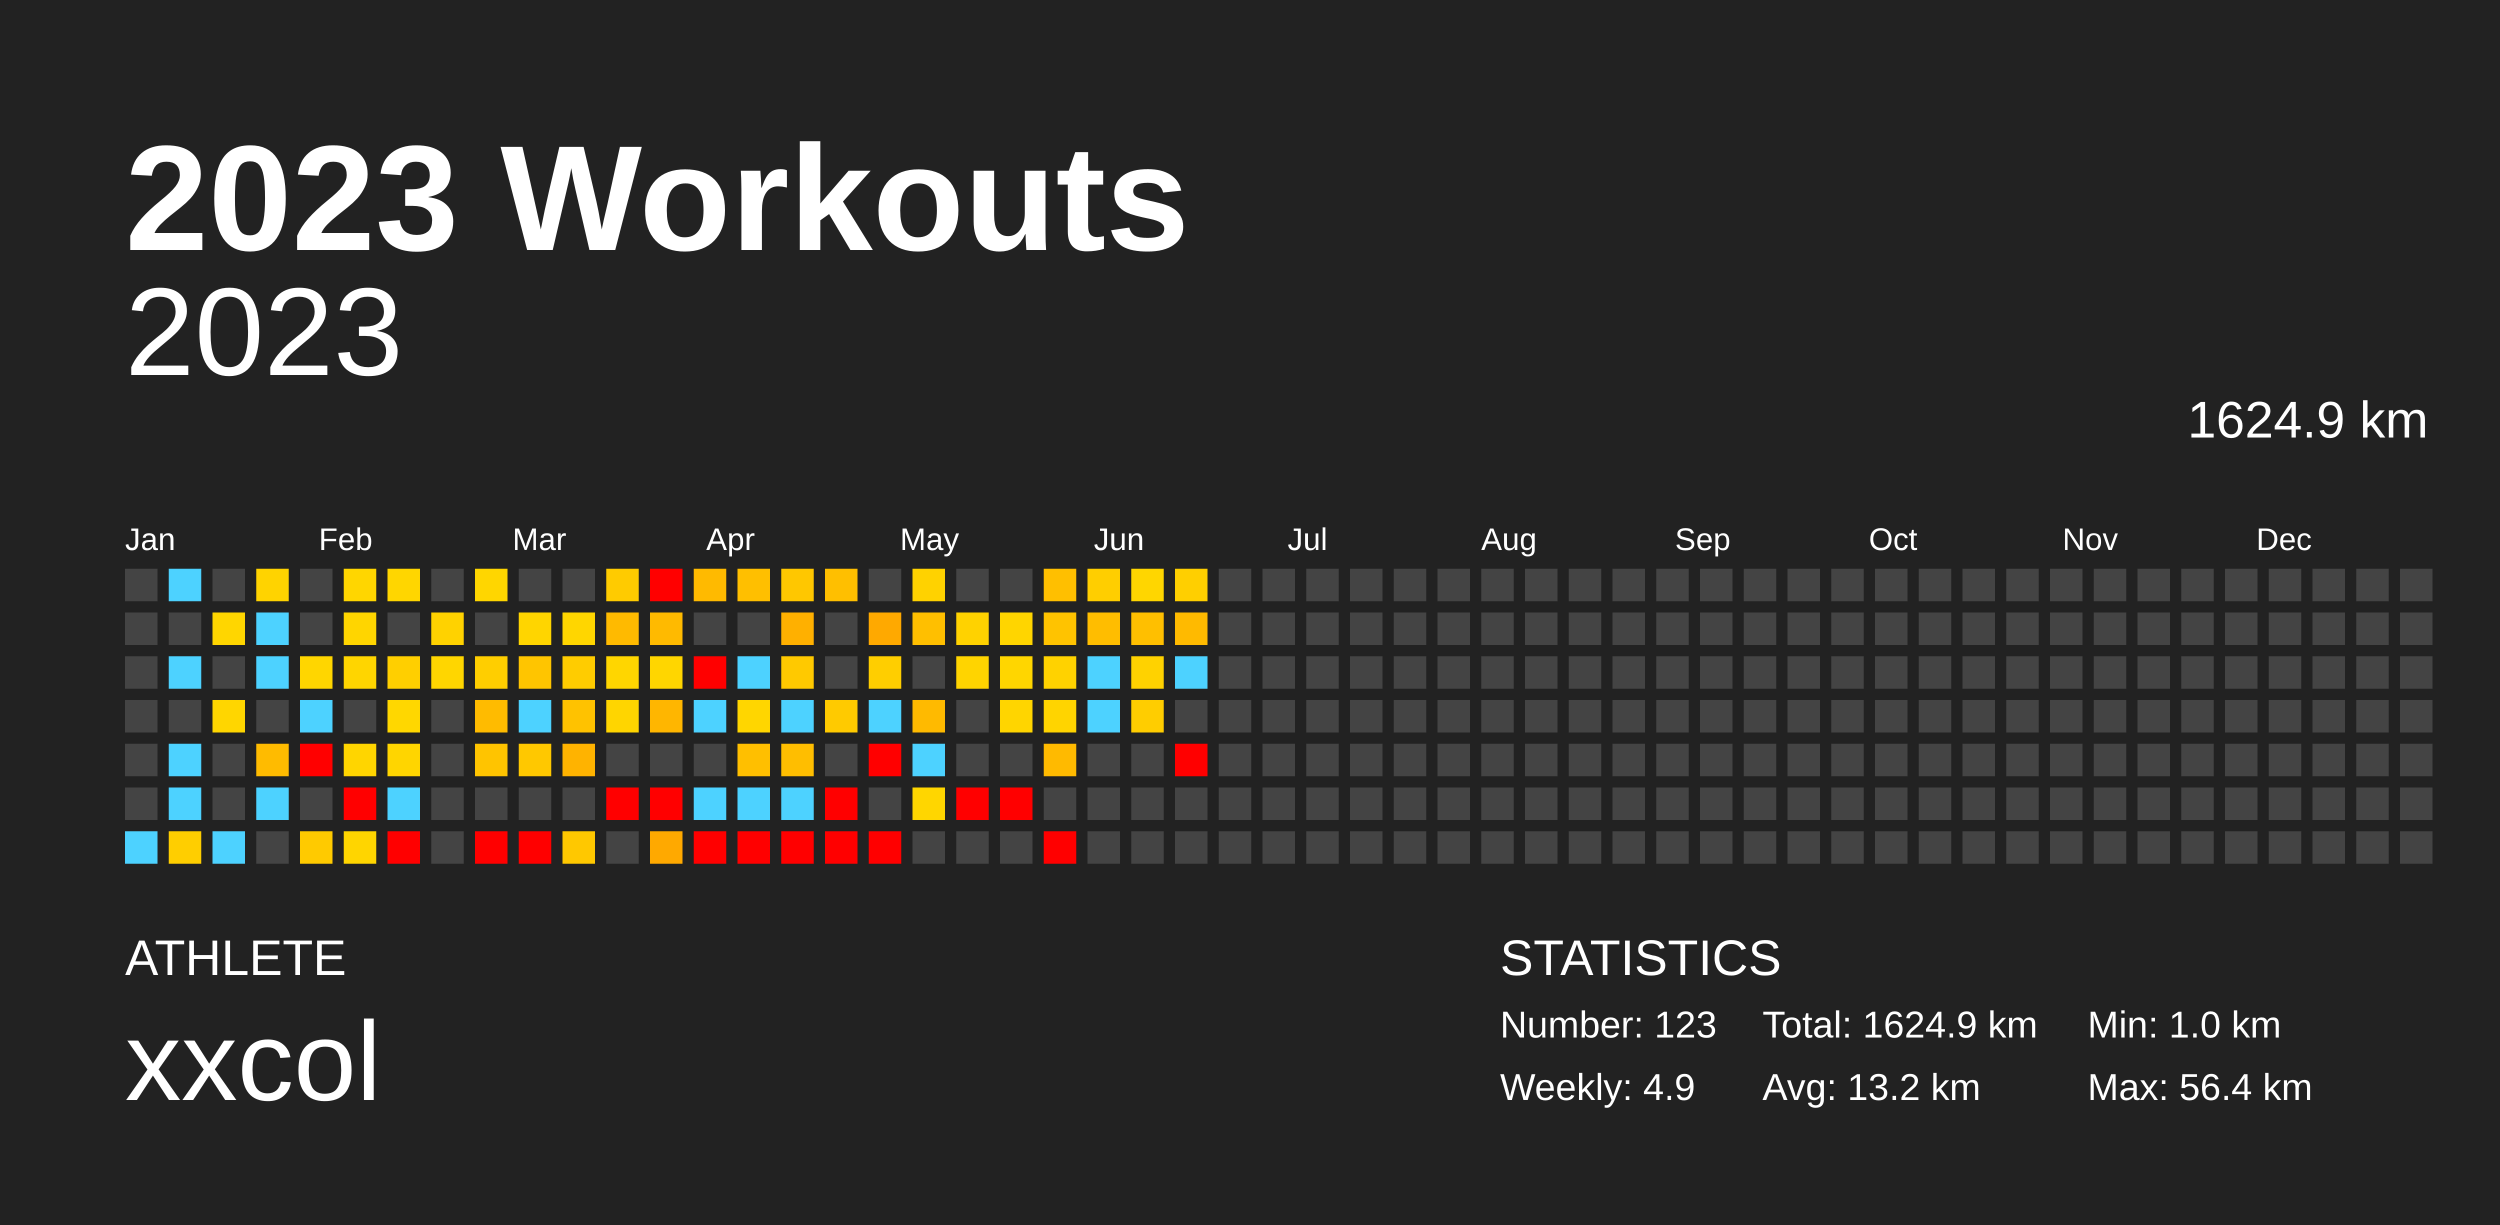
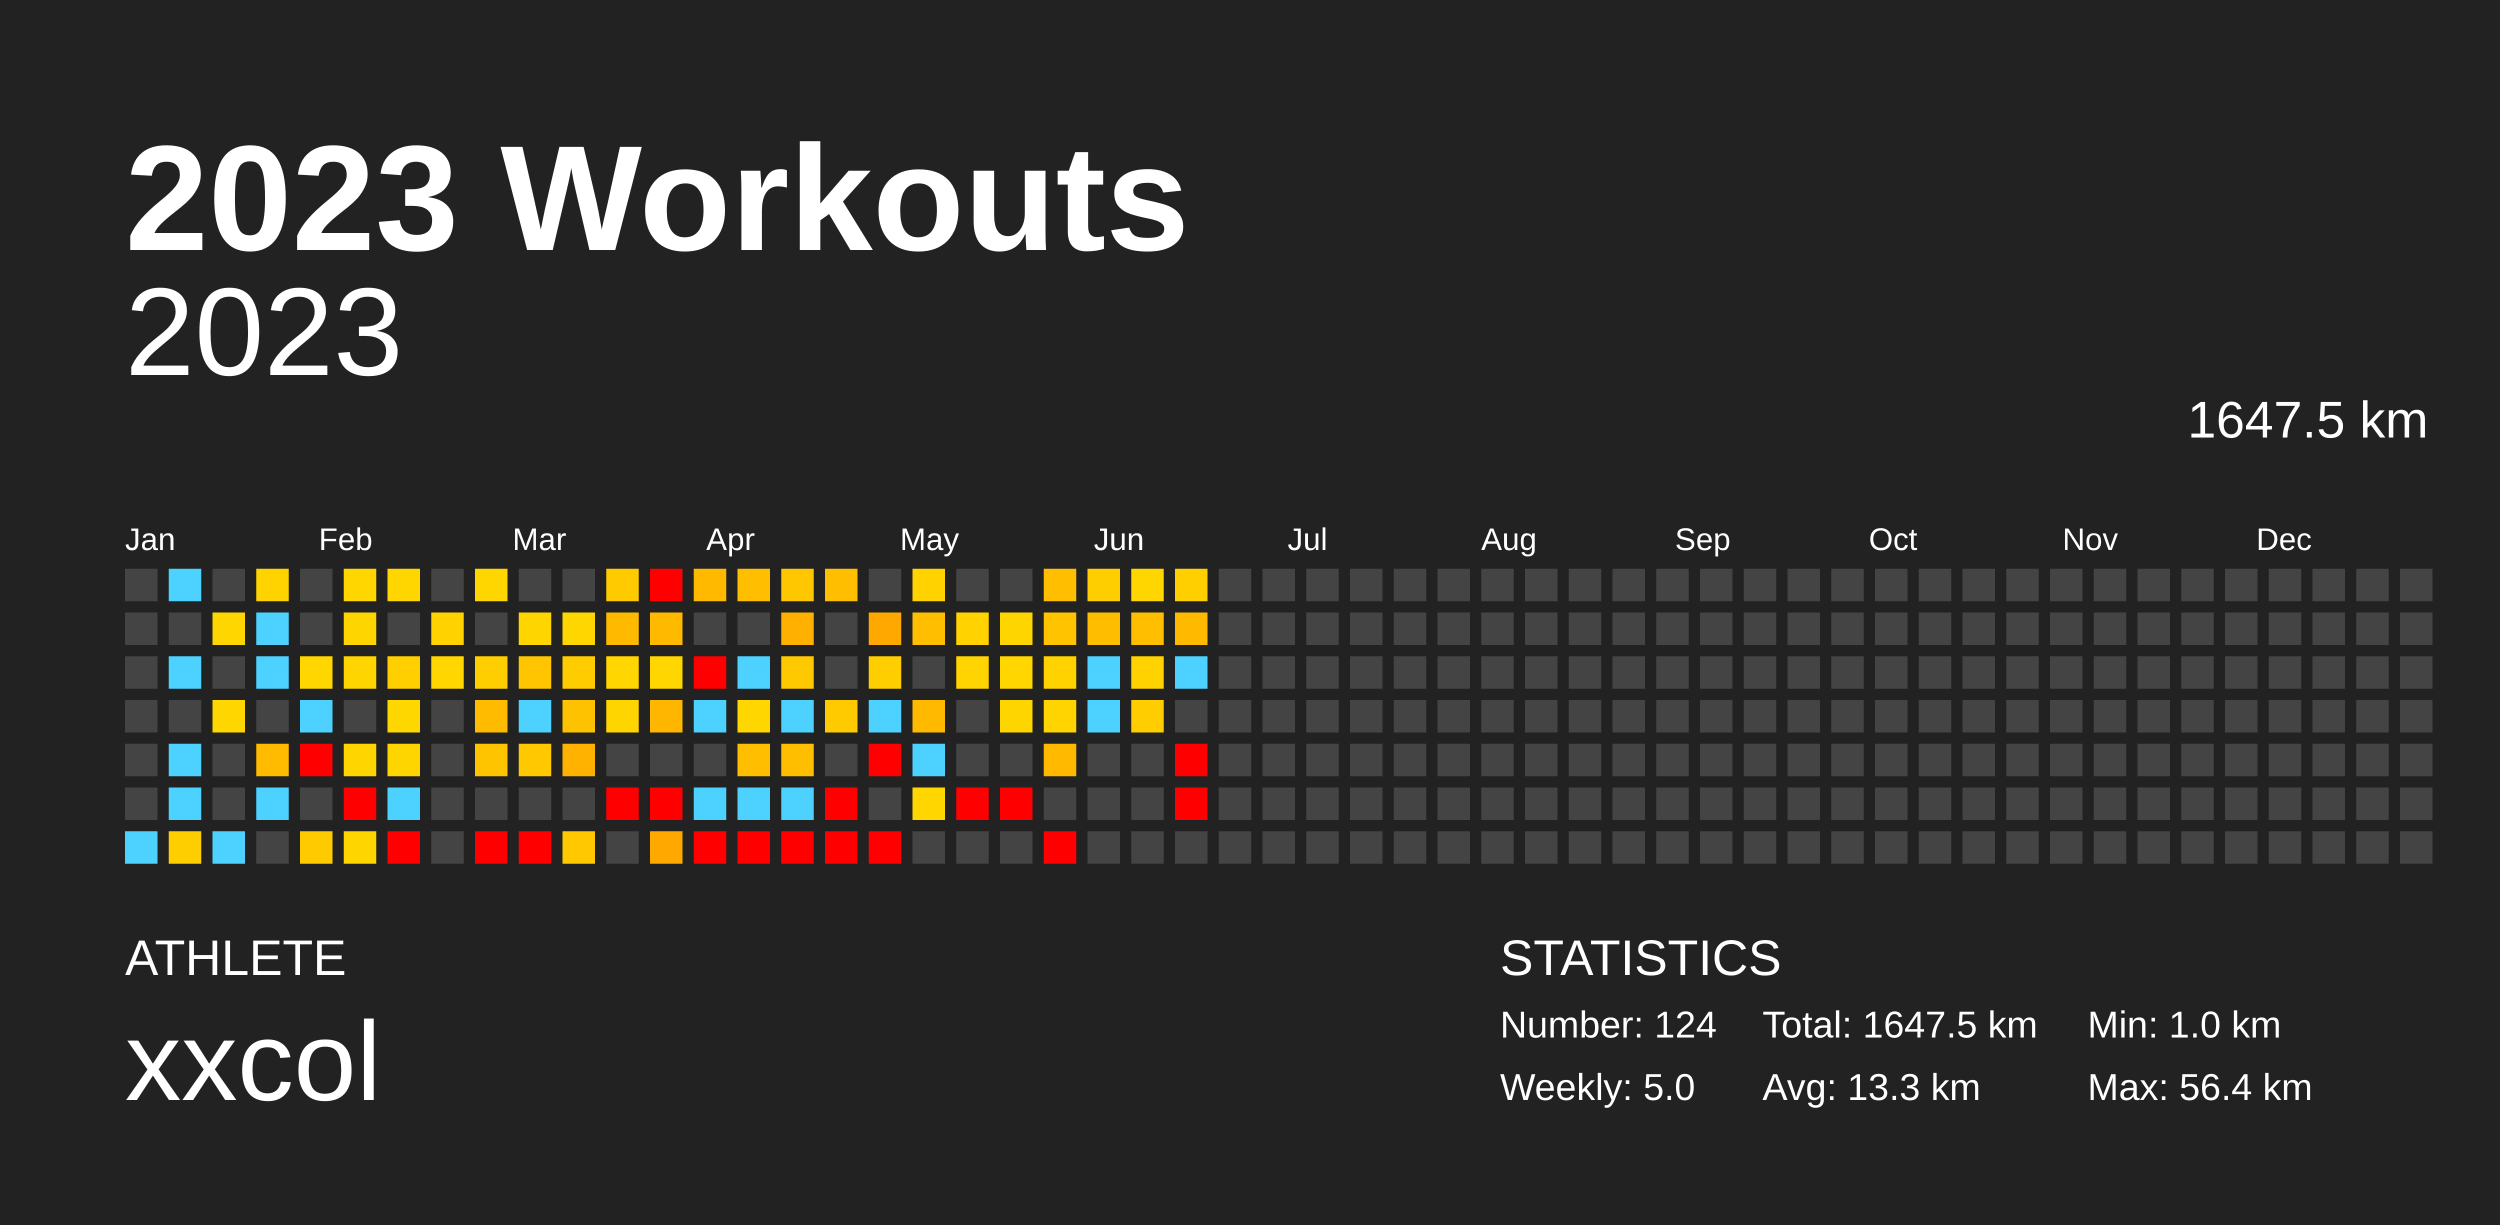
<svg xmlns="http://www.w3.org/2000/svg" baseProfile="full" height="98mm" version="1.1" viewBox="0,0,200,98" width="200mm">
  <defs />
  <rect fill="#222222" height="98" width="200" x="0" y="0" />
  <text fill="#FFFFFF" style="font-size:12px; font-family:Arial; font-weight:bold;" x="10" y="20">2023 Workouts</text>
  <text fill="#FFFFFF" style="font-size:4px; font-family:Arial" x="10" y="78">ATHLETE</text>
  <text fill="#FFFFFF" style="font-size:9px; font-family:Arial" x="10" y="88">xxcol</text>
  <text fill="#FFFFFF" style="font-size:4px; font-family:Arial" x="120" y="78">STATISTICS</text>
-   <text fill="#FFFFFF" style="font-size:3px; font-family:Arial" x="120" y="83">Number: 123</text>
-   <text fill="#FFFFFF" style="font-size:3px; font-family:Arial" x="120" y="88">Weekly: 4.9</text>
-   <text fill="#FFFFFF" style="font-size:3px; font-family:Arial" x="141" y="83">Total: 1624.9 km</text>
-   <text fill="#FFFFFF" style="font-size:3px; font-family:Arial" x="141" y="88">Avg: 13.2 km</text>
+   <text fill="#FFFFFF" style="font-size:3px; font-family:Arial" x="120" y="83">Number: 124</text>
+   <text fill="#FFFFFF" style="font-size:3px; font-family:Arial" x="120" y="88">Weekly: 5.0</text>
+   <text fill="#FFFFFF" style="font-size:3px; font-family:Arial" x="141" y="83">Total: 1647.5 km</text>
+   <text fill="#FFFFFF" style="font-size:3px; font-family:Arial" x="141" y="88">Avg: 13.3 km</text>
  <text fill="#FFFFFF" style="font-size:3px; font-family:Arial" x="167" y="83">Min: 1.0 km</text>
  <text fill="#FFFFFF" style="font-size:3px; font-family:Arial" x="167" y="88">Max: 56.4 km</text>
  <text alignment-baseline="hanging" fill="#FFFFFF" style="font-size:10.0px; font-family:Arial;" x="10" y="30">2023</text>
-   <text alignment-baseline="hanging" fill="#FFFFFF" style="font-size:4.125px; font-family:Arial;" x="175" y="35">1624.9 km</text>
+   <text alignment-baseline="hanging" fill="#FFFFFF" style="font-size:4.125px; font-family:Arial;" x="175" y="35">1647.5 km</text>
  <text fill="#FFFFFF" style="font-size:2.5px; font-family:Arial" x="10.0" y="44">Jan</text>
  <text fill="#FFFFFF" style="font-size:2.5px; font-family:Arial" x="25.5" y="44">Feb</text>
  <text fill="#FFFFFF" style="font-size:2.5px; font-family:Arial" x="41.0" y="44">Mar</text>
  <text fill="#FFFFFF" style="font-size:2.5px; font-family:Arial" x="56.5" y="44">Apr</text>
  <text fill="#FFFFFF" style="font-size:2.5px; font-family:Arial" x="72.0" y="44">May</text>
  <text fill="#FFFFFF" style="font-size:2.5px; font-family:Arial" x="87.5" y="44">Jun</text>
  <text fill="#FFFFFF" style="font-size:2.5px; font-family:Arial" x="103.0" y="44">Jul</text>
  <text fill="#FFFFFF" style="font-size:2.5px; font-family:Arial" x="118.5" y="44">Aug</text>
  <text fill="#FFFFFF" style="font-size:2.5px; font-family:Arial" x="134.0" y="44">Sep</text>
  <text fill="#FFFFFF" style="font-size:2.5px; font-family:Arial" x="149.5" y="44">Oct</text>
  <text fill="#FFFFFF" style="font-size:2.5px; font-family:Arial" x="165.0" y="44">Nov</text>
  <text fill="#FFFFFF" style="font-size:2.5px; font-family:Arial" x="180.5" y="44">Dec</text>
  <rect fill="#444444" height="2.6" width="2.6" x="10.0" y="45.5" />
  <rect fill="#444444" height="2.6" width="2.6" x="10.0" y="49.0" />
  <rect fill="#444444" height="2.6" width="2.6" x="10.0" y="52.5" />
  <rect fill="#444444" height="2.6" width="2.6" x="10.0" y="56.0" />
  <rect fill="#444444" height="2.6" width="2.6" x="10.0" y="59.5" />
  <rect fill="#444444" height="2.6" width="2.6" x="10.0" y="63.0" />
  <rect fill="#4dd2ff" height="2.6" width="2.6" x="10.0" y="66.5" />
  <rect fill="#4dd2ff" height="2.6" width="2.6" x="13.5" y="45.5" />
  <rect fill="#444444" height="2.6" width="2.6" x="13.5" y="49.0" />
  <rect fill="#4dd2ff" height="2.6" width="2.6" x="13.5" y="52.5" />
  <rect fill="#444444" height="2.6" width="2.6" x="13.5" y="56.0" />
  <rect fill="#4dd2ff" height="2.6" width="2.6" x="13.5" y="59.5" />
  <rect fill="#4dd2ff" height="2.6" width="2.6" x="13.5" y="63.0" />
  <rect fill="#ffce00" height="2.6" width="2.6" x="13.5" y="66.5" />
  <rect fill="#444444" height="2.6" width="2.6" x="17.0" y="45.5" />
  <rect fill="#ffd600" height="2.6" width="2.6" x="17.0" y="49.0" />
  <rect fill="#444444" height="2.6" width="2.6" x="17.0" y="52.5" />
  <rect fill="#ffd600" height="2.6" width="2.6" x="17.0" y="56.0" />
  <rect fill="#444444" height="2.6" width="2.6" x="17.0" y="59.5" />
  <rect fill="#444444" height="2.6" width="2.6" x="17.0" y="63.0" />
  <rect fill="#4dd2ff" height="2.6" width="2.6" x="17.0" y="66.5" />
  <rect fill="#ffd300" height="2.6" width="2.6" x="20.5" y="45.5" />
  <rect fill="#4dd2ff" height="2.6" width="2.6" x="20.5" y="49.0" />
  <rect fill="#4dd2ff" height="2.6" width="2.6" x="20.5" y="52.5" />
  <rect fill="#444444" height="2.6" width="2.6" x="20.5" y="56.0" />
  <rect fill="#ffbb00" height="2.6" width="2.6" x="20.5" y="59.5" />
  <rect fill="#4dd2ff" height="2.6" width="2.6" x="20.5" y="63.0" />
  <rect fill="#444444" height="2.6" width="2.6" x="20.5" y="66.5" />
  <rect fill="#444444" height="2.6" width="2.6" x="24.0" y="45.5" />
  <rect fill="#444444" height="2.6" width="2.6" x="24.0" y="49.0" />
  <rect fill="#ffd600" height="2.6" width="2.6" x="24.0" y="52.5" />
  <rect fill="#4dd2ff" height="2.6" width="2.6" x="24.0" y="56.0" />
  <rect fill="red" height="2.6" width="2.6" x="24.0" y="59.5" />
  <rect fill="#444444" height="2.6" width="2.6" x="24.0" y="63.0" />
  <rect fill="#ffca00" height="2.6" width="2.6" x="24.0" y="66.5" />
  <rect fill="#ffd600" height="2.6" width="2.6" x="27.5" y="45.5" />
  <rect fill="#ffd500" height="2.6" width="2.6" x="27.5" y="49.0" />
  <rect fill="#ffd500" height="2.6" width="2.6" x="27.5" y="52.5" />
  <rect fill="#444444" height="2.6" width="2.6" x="27.5" y="56.0" />
  <rect fill="#ffd500" height="2.6" width="2.6" x="27.5" y="59.5" />
  <rect fill="red" height="2.6" width="2.6" x="27.5" y="63.0" />
  <rect fill="#ffd500" height="2.6" width="2.6" x="27.5" y="66.5" />
  <rect fill="#ffd600" height="2.6" width="2.6" x="31.0" y="45.5" />
  <rect fill="#444444" height="2.6" width="2.6" x="31.0" y="49.0" />
  <rect fill="#ffcf00" height="2.6" width="2.6" x="31.0" y="52.5" />
  <rect fill="#ffd700" height="2.6" width="2.6" x="31.0" y="56.0" />
  <rect fill="#ffd500" height="2.6" width="2.6" x="31.0" y="59.5" />
  <rect fill="#4dd2ff" height="2.6" width="2.6" x="31.0" y="63.0" />
  <rect fill="red" height="2.6" width="2.6" x="31.0" y="66.5" />
  <rect fill="#444444" height="2.6" width="2.6" x="34.5" y="45.5" />
  <rect fill="#ffd200" height="2.6" width="2.6" x="34.5" y="49.0" />
  <rect fill="#ffd600" height="2.6" width="2.6" x="34.5" y="52.5" />
  <rect fill="#444444" height="2.6" width="2.6" x="34.5" y="56.0" />
  <rect fill="#444444" height="2.6" width="2.6" x="34.5" y="59.5" />
  <rect fill="#444444" height="2.6" width="2.6" x="34.5" y="63.0" />
  <rect fill="#444444" height="2.6" width="2.6" x="34.5" y="66.5" />
  <rect fill="#ffd600" height="2.6" width="2.6" x="38.0" y="45.5" />
  <rect fill="#444444" height="2.6" width="2.6" x="38.0" y="49.0" />
  <rect fill="#ffce00" height="2.6" width="2.6" x="38.0" y="52.5" />
  <rect fill="#ffbb00" height="2.6" width="2.6" x="38.0" y="56.0" />
  <rect fill="#ffc400" height="2.6" width="2.6" x="38.0" y="59.5" />
  <rect fill="#444444" height="2.6" width="2.6" x="38.0" y="63.0" />
  <rect fill="red" height="2.6" width="2.6" x="38.0" y="66.5" />
  <rect fill="#444444" height="2.6" width="2.6" x="41.5" y="45.5" />
  <rect fill="#ffd500" height="2.6" width="2.6" x="41.5" y="49.0" />
  <rect fill="#ffc500" height="2.6" width="2.6" x="41.5" y="52.5" />
  <rect fill="#4dd2ff" height="2.6" width="2.6" x="41.5" y="56.0" />
  <rect fill="#ffc800" height="2.6" width="2.6" x="41.5" y="59.5" />
  <rect fill="#444444" height="2.6" width="2.6" x="41.5" y="63.0" />
  <rect fill="red" height="2.6" width="2.6" x="41.5" y="66.5" />
  <rect fill="#444444" height="2.6" width="2.6" x="45.0" y="45.5" />
  <rect fill="#ffd600" height="2.6" width="2.6" x="45.0" y="49.0" />
  <rect fill="#ffcc00" height="2.6" width="2.6" x="45.0" y="52.5" />
  <rect fill="#ffc200" height="2.6" width="2.6" x="45.0" y="56.0" />
  <rect fill="#ffb300" height="2.6" width="2.6" x="45.0" y="59.5" />
  <rect fill="#444444" height="2.6" width="2.6" x="45.0" y="63.0" />
  <rect fill="#ffc800" height="2.6" width="2.6" x="45.0" y="66.5" />
  <rect fill="#ffcb00" height="2.6" width="2.6" x="48.5" y="45.5" />
  <rect fill="#ffba00" height="2.6" width="2.6" x="48.5" y="49.0" />
  <rect fill="#ffd600" height="2.6" width="2.6" x="48.5" y="52.5" />
  <rect fill="#ffd500" height="2.6" width="2.6" x="48.5" y="56.0" />
  <rect fill="#444444" height="2.6" width="2.6" x="48.5" y="59.5" />
  <rect fill="red" height="2.6" width="2.6" x="48.5" y="63.0" />
  <rect fill="#444444" height="2.6" width="2.6" x="48.5" y="66.5" />
  <rect fill="red" height="2.6" width="2.6" x="52.0" y="45.5" />
  <rect fill="#ffba00" height="2.6" width="2.6" x="52.0" y="49.0" />
  <rect fill="#ffd600" height="2.6" width="2.6" x="52.0" y="52.5" />
  <rect fill="#ffb600" height="2.6" width="2.6" x="52.0" y="56.0" />
  <rect fill="#444444" height="2.6" width="2.6" x="52.0" y="59.5" />
  <rect fill="red" height="2.6" width="2.6" x="52.0" y="63.0" />
  <rect fill="#ffa900" height="2.6" width="2.6" x="52.0" y="66.5" />
  <rect fill="#ffba00" height="2.6" width="2.6" x="55.5" y="45.5" />
  <rect fill="#444444" height="2.6" width="2.6" x="55.5" y="49.0" />
  <rect fill="red" height="2.6" width="2.6" x="55.5" y="52.5" />
  <rect fill="#4dd2ff" height="2.6" width="2.6" x="55.5" y="56.0" />
  <rect fill="#444444" height="2.6" width="2.6" x="55.5" y="59.5" />
  <rect fill="#4dd2ff" height="2.6" width="2.6" x="55.5" y="63.0" />
  <rect fill="red" height="2.6" width="2.6" x="55.5" y="66.5" />
  <rect fill="#ffbf00" height="2.6" width="2.6" x="59.0" y="45.5" />
  <rect fill="#444444" height="2.6" width="2.6" x="59.0" y="49.0" />
  <rect fill="#4dd2ff" height="2.6" width="2.6" x="59.0" y="52.5" />
  <rect fill="#ffd600" height="2.6" width="2.6" x="59.0" y="56.0" />
  <rect fill="#ffbf00" height="2.6" width="2.6" x="59.0" y="59.5" />
  <rect fill="#4dd2ff" height="2.6" width="2.6" x="59.0" y="63.0" />
  <rect fill="red" height="2.6" width="2.6" x="59.0" y="66.5" />
  <rect fill="#ffc700" height="2.6" width="2.6" x="62.5" y="45.5" />
  <rect fill="#ffb000" height="2.6" width="2.6" x="62.5" y="49.0" />
  <rect fill="#ffc900" height="2.6" width="2.6" x="62.5" y="52.5" />
  <rect fill="#4dd2ff" height="2.6" width="2.6" x="62.5" y="56.0" />
  <rect fill="#ffbe00" height="2.6" width="2.6" x="62.5" y="59.5" />
  <rect fill="#4dd2ff" height="2.6" width="2.6" x="62.5" y="63.0" />
  <rect fill="red" height="2.6" width="2.6" x="62.5" y="66.5" />
  <rect fill="#ffbf00" height="2.6" width="2.6" x="66.0" y="45.5" />
  <rect fill="#444444" height="2.6" width="2.6" x="66.0" y="49.0" />
  <rect fill="#444444" height="2.6" width="2.6" x="66.0" y="52.5" />
  <rect fill="#ffca00" height="2.6" width="2.6" x="66.0" y="56.0" />
  <rect fill="#444444" height="2.6" width="2.6" x="66.0" y="59.5" />
  <rect fill="red" height="2.6" width="2.6" x="66.0" y="63.0" />
  <rect fill="red" height="2.6" width="2.6" x="66.0" y="66.5" />
  <rect fill="#444444" height="2.6" width="2.6" x="69.5" y="45.5" />
  <rect fill="#ffa900" height="2.6" width="2.6" x="69.5" y="49.0" />
  <rect fill="#ffce00" height="2.6" width="2.6" x="69.5" y="52.5" />
  <rect fill="#4dd2ff" height="2.6" width="2.6" x="69.5" y="56.0" />
  <rect fill="red" height="2.6" width="2.6" x="69.5" y="59.5" />
  <rect fill="#444444" height="2.6" width="2.6" x="69.5" y="63.0" />
  <rect fill="red" height="2.6" width="2.6" x="69.5" y="66.5" />
  <rect fill="#ffd200" height="2.6" width="2.6" x="73.0" y="45.5" />
  <rect fill="#ffbf00" height="2.6" width="2.6" x="73.0" y="49.0" />
  <rect fill="#444444" height="2.6" width="2.6" x="73.0" y="52.5" />
  <rect fill="#ffba00" height="2.6" width="2.6" x="73.0" y="56.0" />
  <rect fill="#4dd2ff" height="2.6" width="2.6" x="73.0" y="59.5" />
  <rect fill="#ffd600" height="2.6" width="2.6" x="73.0" y="63.0" />
  <rect fill="#444444" height="2.6" width="2.6" x="73.0" y="66.5" />
  <rect fill="#444444" height="2.6" width="2.6" x="76.5" y="45.5" />
  <rect fill="#ffd200" height="2.6" width="2.6" x="76.5" y="49.0" />
  <rect fill="#ffd400" height="2.6" width="2.6" x="76.5" y="52.5" />
  <rect fill="#444444" height="2.6" width="2.6" x="76.5" y="56.0" />
  <rect fill="#444444" height="2.6" width="2.6" x="76.5" y="59.5" />
  <rect fill="red" height="2.6" width="2.6" x="76.5" y="63.0" />
  <rect fill="#444444" height="2.6" width="2.6" x="76.5" y="66.5" />
  <rect fill="#444444" height="2.6" width="2.6" x="80.0" y="45.5" />
  <rect fill="#ffd500" height="2.6" width="2.6" x="80.0" y="49.0" />
  <rect fill="#ffd600" height="2.6" width="2.6" x="80.0" y="52.5" />
  <rect fill="#ffd500" height="2.6" width="2.6" x="80.0" y="56.0" />
  <rect fill="#444444" height="2.6" width="2.6" x="80.0" y="59.5" />
  <rect fill="red" height="2.6" width="2.6" x="80.0" y="63.0" />
  <rect fill="#444444" height="2.6" width="2.6" x="80.0" y="66.5" />
  <rect fill="#ffbf00" height="2.6" width="2.6" x="83.5" y="45.5" />
  <rect fill="#ffc300" height="2.6" width="2.6" x="83.5" y="49.0" />
  <rect fill="#ffd200" height="2.6" width="2.6" x="83.5" y="52.5" />
  <rect fill="#ffd400" height="2.6" width="2.6" x="83.5" y="56.0" />
  <rect fill="#ffba00" height="2.6" width="2.6" x="83.5" y="59.5" />
  <rect fill="#444444" height="2.6" width="2.6" x="83.5" y="63.0" />
  <rect fill="red" height="2.6" width="2.6" x="83.5" y="66.5" />
  <rect fill="#ffce00" height="2.6" width="2.6" x="87.0" y="45.5" />
  <rect fill="#ffbd00" height="2.6" width="2.6" x="87.0" y="49.0" />
  <rect fill="#4dd2ff" height="2.6" width="2.6" x="87.0" y="52.5" />
  <rect fill="#4dd2ff" height="2.6" width="2.6" x="87.0" y="56.0" />
  <rect fill="#444444" height="2.6" width="2.6" x="87.0" y="59.5" />
  <rect fill="#444444" height="2.6" width="2.6" x="87.0" y="63.0" />
  <rect fill="#444444" height="2.6" width="2.6" x="87.0" y="66.5" />
  <rect fill="#ffd600" height="2.6" width="2.6" x="90.5" y="45.5" />
  <rect fill="#ffbf00" height="2.6" width="2.6" x="90.5" y="49.0" />
  <rect fill="#ffd200" height="2.6" width="2.6" x="90.5" y="52.5" />
  <rect fill="#ffcd00" height="2.6" width="2.6" x="90.5" y="56.0" />
  <rect fill="#444444" height="2.6" width="2.6" x="90.5" y="59.5" />
  <rect fill="#444444" height="2.6" width="2.6" x="90.5" y="63.0" />
  <rect fill="#444444" height="2.6" width="2.6" x="90.5" y="66.5" />
  <rect fill="#ffcf00" height="2.6" width="2.6" x="94.0" y="45.5" />
  <rect fill="#ffba00" height="2.6" width="2.6" x="94.0" y="49.0" />
  <rect fill="#4dd2ff" height="2.6" width="2.6" x="94.0" y="52.5" />
  <rect fill="#444444" height="2.6" width="2.6" x="94.0" y="56.0" />
  <rect fill="red" height="2.6" width="2.6" x="94.0" y="59.5" />
-   <rect fill="#444444" height="2.6" width="2.6" x="94.0" y="63.0" />
+   <rect fill="red" height="2.6" width="2.6" x="94.0" y="63.0" />
  <rect fill="#444444" height="2.6" width="2.6" x="94.0" y="66.5" />
  <rect fill="#444444" height="2.6" width="2.6" x="97.5" y="45.5" />
  <rect fill="#444444" height="2.6" width="2.6" x="97.5" y="49.0" />
  <rect fill="#444444" height="2.6" width="2.6" x="97.5" y="52.5" />
  <rect fill="#444444" height="2.6" width="2.6" x="97.5" y="56.0" />
  <rect fill="#444444" height="2.6" width="2.6" x="97.5" y="59.5" />
  <rect fill="#444444" height="2.6" width="2.6" x="97.5" y="63.0" />
  <rect fill="#444444" height="2.6" width="2.6" x="97.5" y="66.5" />
  <rect fill="#444444" height="2.6" width="2.6" x="101.0" y="45.5" />
  <rect fill="#444444" height="2.6" width="2.6" x="101.0" y="49.0" />
  <rect fill="#444444" height="2.6" width="2.6" x="101.0" y="52.5" />
  <rect fill="#444444" height="2.6" width="2.6" x="101.0" y="56.0" />
  <rect fill="#444444" height="2.6" width="2.6" x="101.0" y="59.5" />
  <rect fill="#444444" height="2.6" width="2.6" x="101.0" y="63.0" />
  <rect fill="#444444" height="2.6" width="2.6" x="101.0" y="66.5" />
  <rect fill="#444444" height="2.6" width="2.6" x="104.5" y="45.5" />
  <rect fill="#444444" height="2.6" width="2.6" x="104.5" y="49.0" />
  <rect fill="#444444" height="2.6" width="2.6" x="104.5" y="52.5" />
  <rect fill="#444444" height="2.6" width="2.6" x="104.5" y="56.0" />
  <rect fill="#444444" height="2.6" width="2.6" x="104.5" y="59.5" />
  <rect fill="#444444" height="2.6" width="2.6" x="104.5" y="63.0" />
  <rect fill="#444444" height="2.6" width="2.6" x="104.5" y="66.5" />
  <rect fill="#444444" height="2.6" width="2.6" x="108.0" y="45.5" />
  <rect fill="#444444" height="2.6" width="2.6" x="108.0" y="49.0" />
  <rect fill="#444444" height="2.6" width="2.6" x="108.0" y="52.5" />
  <rect fill="#444444" height="2.6" width="2.6" x="108.0" y="56.0" />
  <rect fill="#444444" height="2.6" width="2.6" x="108.0" y="59.5" />
  <rect fill="#444444" height="2.6" width="2.6" x="108.0" y="63.0" />
  <rect fill="#444444" height="2.6" width="2.6" x="108.0" y="66.5" />
  <rect fill="#444444" height="2.6" width="2.6" x="111.5" y="45.5" />
  <rect fill="#444444" height="2.6" width="2.6" x="111.5" y="49.0" />
  <rect fill="#444444" height="2.6" width="2.6" x="111.5" y="52.5" />
  <rect fill="#444444" height="2.6" width="2.6" x="111.5" y="56.0" />
  <rect fill="#444444" height="2.6" width="2.6" x="111.5" y="59.5" />
  <rect fill="#444444" height="2.6" width="2.6" x="111.5" y="63.0" />
  <rect fill="#444444" height="2.6" width="2.6" x="111.5" y="66.5" />
  <rect fill="#444444" height="2.6" width="2.6" x="115.0" y="45.5" />
  <rect fill="#444444" height="2.6" width="2.6" x="115.0" y="49.0" />
  <rect fill="#444444" height="2.6" width="2.6" x="115.0" y="52.5" />
  <rect fill="#444444" height="2.6" width="2.6" x="115.0" y="56.0" />
  <rect fill="#444444" height="2.6" width="2.6" x="115.0" y="59.5" />
  <rect fill="#444444" height="2.6" width="2.6" x="115.0" y="63.0" />
  <rect fill="#444444" height="2.6" width="2.6" x="115.0" y="66.5" />
  <rect fill="#444444" height="2.6" width="2.6" x="118.5" y="45.5" />
  <rect fill="#444444" height="2.6" width="2.6" x="118.5" y="49.0" />
  <rect fill="#444444" height="2.6" width="2.6" x="118.5" y="52.5" />
  <rect fill="#444444" height="2.6" width="2.6" x="118.5" y="56.0" />
  <rect fill="#444444" height="2.6" width="2.6" x="118.5" y="59.5" />
  <rect fill="#444444" height="2.6" width="2.6" x="118.5" y="63.0" />
  <rect fill="#444444" height="2.6" width="2.6" x="118.5" y="66.5" />
  <rect fill="#444444" height="2.6" width="2.6" x="122.0" y="45.5" />
  <rect fill="#444444" height="2.6" width="2.6" x="122.0" y="49.0" />
  <rect fill="#444444" height="2.6" width="2.6" x="122.0" y="52.5" />
  <rect fill="#444444" height="2.6" width="2.6" x="122.0" y="56.0" />
  <rect fill="#444444" height="2.6" width="2.6" x="122.0" y="59.5" />
  <rect fill="#444444" height="2.6" width="2.6" x="122.0" y="63.0" />
  <rect fill="#444444" height="2.6" width="2.6" x="122.0" y="66.5" />
  <rect fill="#444444" height="2.6" width="2.6" x="125.5" y="45.5" />
  <rect fill="#444444" height="2.6" width="2.6" x="125.5" y="49.0" />
  <rect fill="#444444" height="2.6" width="2.6" x="125.5" y="52.5" />
  <rect fill="#444444" height="2.6" width="2.6" x="125.5" y="56.0" />
  <rect fill="#444444" height="2.6" width="2.6" x="125.5" y="59.5" />
  <rect fill="#444444" height="2.6" width="2.6" x="125.5" y="63.0" />
  <rect fill="#444444" height="2.6" width="2.6" x="125.5" y="66.5" />
  <rect fill="#444444" height="2.6" width="2.6" x="129.0" y="45.5" />
  <rect fill="#444444" height="2.6" width="2.6" x="129.0" y="49.0" />
  <rect fill="#444444" height="2.6" width="2.6" x="129.0" y="52.5" />
  <rect fill="#444444" height="2.6" width="2.6" x="129.0" y="56.0" />
  <rect fill="#444444" height="2.6" width="2.6" x="129.0" y="59.5" />
  <rect fill="#444444" height="2.6" width="2.6" x="129.0" y="63.0" />
  <rect fill="#444444" height="2.6" width="2.6" x="129.0" y="66.5" />
  <rect fill="#444444" height="2.6" width="2.6" x="132.5" y="45.5" />
  <rect fill="#444444" height="2.6" width="2.6" x="132.5" y="49.0" />
  <rect fill="#444444" height="2.6" width="2.6" x="132.5" y="52.5" />
  <rect fill="#444444" height="2.6" width="2.6" x="132.5" y="56.0" />
  <rect fill="#444444" height="2.6" width="2.6" x="132.5" y="59.5" />
  <rect fill="#444444" height="2.6" width="2.6" x="132.5" y="63.0" />
  <rect fill="#444444" height="2.6" width="2.6" x="132.5" y="66.5" />
  <rect fill="#444444" height="2.6" width="2.6" x="136.0" y="45.5" />
  <rect fill="#444444" height="2.6" width="2.6" x="136.0" y="49.0" />
  <rect fill="#444444" height="2.6" width="2.6" x="136.0" y="52.5" />
  <rect fill="#444444" height="2.6" width="2.6" x="136.0" y="56.0" />
  <rect fill="#444444" height="2.6" width="2.6" x="136.0" y="59.5" />
  <rect fill="#444444" height="2.6" width="2.6" x="136.0" y="63.0" />
  <rect fill="#444444" height="2.6" width="2.6" x="136.0" y="66.5" />
  <rect fill="#444444" height="2.6" width="2.6" x="139.5" y="45.5" />
  <rect fill="#444444" height="2.6" width="2.6" x="139.5" y="49.0" />
  <rect fill="#444444" height="2.6" width="2.6" x="139.5" y="52.5" />
  <rect fill="#444444" height="2.6" width="2.6" x="139.5" y="56.0" />
  <rect fill="#444444" height="2.6" width="2.6" x="139.5" y="59.5" />
  <rect fill="#444444" height="2.6" width="2.6" x="139.5" y="63.0" />
  <rect fill="#444444" height="2.6" width="2.6" x="139.5" y="66.5" />
  <rect fill="#444444" height="2.6" width="2.6" x="143.0" y="45.5" />
  <rect fill="#444444" height="2.6" width="2.6" x="143.0" y="49.0" />
  <rect fill="#444444" height="2.6" width="2.6" x="143.0" y="52.5" />
  <rect fill="#444444" height="2.6" width="2.6" x="143.0" y="56.0" />
  <rect fill="#444444" height="2.6" width="2.6" x="143.0" y="59.5" />
  <rect fill="#444444" height="2.6" width="2.6" x="143.0" y="63.0" />
  <rect fill="#444444" height="2.6" width="2.6" x="143.0" y="66.5" />
  <rect fill="#444444" height="2.6" width="2.6" x="146.5" y="45.5" />
  <rect fill="#444444" height="2.6" width="2.6" x="146.5" y="49.0" />
  <rect fill="#444444" height="2.6" width="2.6" x="146.5" y="52.5" />
  <rect fill="#444444" height="2.6" width="2.6" x="146.5" y="56.0" />
  <rect fill="#444444" height="2.6" width="2.6" x="146.5" y="59.5" />
  <rect fill="#444444" height="2.6" width="2.6" x="146.5" y="63.0" />
  <rect fill="#444444" height="2.6" width="2.6" x="146.5" y="66.5" />
  <rect fill="#444444" height="2.6" width="2.6" x="150.0" y="45.5" />
  <rect fill="#444444" height="2.6" width="2.6" x="150.0" y="49.0" />
  <rect fill="#444444" height="2.6" width="2.6" x="150.0" y="52.5" />
  <rect fill="#444444" height="2.6" width="2.6" x="150.0" y="56.0" />
  <rect fill="#444444" height="2.6" width="2.6" x="150.0" y="59.5" />
  <rect fill="#444444" height="2.6" width="2.6" x="150.0" y="63.0" />
  <rect fill="#444444" height="2.6" width="2.6" x="150.0" y="66.5" />
  <rect fill="#444444" height="2.6" width="2.6" x="153.5" y="45.5" />
  <rect fill="#444444" height="2.6" width="2.6" x="153.5" y="49.0" />
  <rect fill="#444444" height="2.6" width="2.6" x="153.5" y="52.5" />
  <rect fill="#444444" height="2.6" width="2.6" x="153.5" y="56.0" />
  <rect fill="#444444" height="2.6" width="2.6" x="153.5" y="59.5" />
  <rect fill="#444444" height="2.6" width="2.6" x="153.5" y="63.0" />
  <rect fill="#444444" height="2.6" width="2.6" x="153.5" y="66.5" />
  <rect fill="#444444" height="2.6" width="2.6" x="157.0" y="45.5" />
  <rect fill="#444444" height="2.6" width="2.6" x="157.0" y="49.0" />
  <rect fill="#444444" height="2.6" width="2.6" x="157.0" y="52.5" />
  <rect fill="#444444" height="2.6" width="2.6" x="157.0" y="56.0" />
  <rect fill="#444444" height="2.6" width="2.6" x="157.0" y="59.5" />
  <rect fill="#444444" height="2.6" width="2.6" x="157.0" y="63.0" />
  <rect fill="#444444" height="2.6" width="2.6" x="157.0" y="66.5" />
  <rect fill="#444444" height="2.6" width="2.6" x="160.5" y="45.5" />
  <rect fill="#444444" height="2.6" width="2.6" x="160.5" y="49.0" />
  <rect fill="#444444" height="2.6" width="2.6" x="160.5" y="52.5" />
  <rect fill="#444444" height="2.6" width="2.6" x="160.5" y="56.0" />
  <rect fill="#444444" height="2.6" width="2.6" x="160.5" y="59.5" />
  <rect fill="#444444" height="2.6" width="2.6" x="160.5" y="63.0" />
  <rect fill="#444444" height="2.6" width="2.6" x="160.5" y="66.5" />
  <rect fill="#444444" height="2.6" width="2.6" x="164.0" y="45.5" />
  <rect fill="#444444" height="2.6" width="2.6" x="164.0" y="49.0" />
  <rect fill="#444444" height="2.6" width="2.6" x="164.0" y="52.5" />
  <rect fill="#444444" height="2.6" width="2.6" x="164.0" y="56.0" />
  <rect fill="#444444" height="2.6" width="2.6" x="164.0" y="59.5" />
  <rect fill="#444444" height="2.6" width="2.6" x="164.0" y="63.0" />
  <rect fill="#444444" height="2.6" width="2.6" x="164.0" y="66.5" />
  <rect fill="#444444" height="2.6" width="2.6" x="167.5" y="45.5" />
  <rect fill="#444444" height="2.6" width="2.6" x="167.5" y="49.0" />
  <rect fill="#444444" height="2.6" width="2.6" x="167.5" y="52.5" />
  <rect fill="#444444" height="2.6" width="2.6" x="167.5" y="56.0" />
  <rect fill="#444444" height="2.6" width="2.6" x="167.5" y="59.5" />
  <rect fill="#444444" height="2.6" width="2.6" x="167.5" y="63.0" />
  <rect fill="#444444" height="2.6" width="2.6" x="167.5" y="66.5" />
  <rect fill="#444444" height="2.6" width="2.6" x="171.0" y="45.5" />
  <rect fill="#444444" height="2.6" width="2.6" x="171.0" y="49.0" />
  <rect fill="#444444" height="2.6" width="2.6" x="171.0" y="52.5" />
  <rect fill="#444444" height="2.6" width="2.6" x="171.0" y="56.0" />
  <rect fill="#444444" height="2.6" width="2.6" x="171.0" y="59.5" />
  <rect fill="#444444" height="2.6" width="2.6" x="171.0" y="63.0" />
  <rect fill="#444444" height="2.6" width="2.6" x="171.0" y="66.5" />
  <rect fill="#444444" height="2.6" width="2.6" x="174.5" y="45.5" />
  <rect fill="#444444" height="2.6" width="2.6" x="174.5" y="49.0" />
  <rect fill="#444444" height="2.6" width="2.6" x="174.5" y="52.5" />
  <rect fill="#444444" height="2.6" width="2.6" x="174.5" y="56.0" />
  <rect fill="#444444" height="2.6" width="2.6" x="174.5" y="59.5" />
  <rect fill="#444444" height="2.6" width="2.6" x="174.5" y="63.0" />
  <rect fill="#444444" height="2.6" width="2.6" x="174.5" y="66.5" />
  <rect fill="#444444" height="2.6" width="2.6" x="178.0" y="45.5" />
  <rect fill="#444444" height="2.6" width="2.6" x="178.0" y="49.0" />
  <rect fill="#444444" height="2.6" width="2.6" x="178.0" y="52.5" />
  <rect fill="#444444" height="2.6" width="2.6" x="178.0" y="56.0" />
  <rect fill="#444444" height="2.6" width="2.6" x="178.0" y="59.5" />
  <rect fill="#444444" height="2.6" width="2.6" x="178.0" y="63.0" />
  <rect fill="#444444" height="2.6" width="2.6" x="178.0" y="66.5" />
  <rect fill="#444444" height="2.6" width="2.6" x="181.5" y="45.5" />
  <rect fill="#444444" height="2.6" width="2.6" x="181.5" y="49.0" />
  <rect fill="#444444" height="2.6" width="2.6" x="181.5" y="52.5" />
  <rect fill="#444444" height="2.6" width="2.6" x="181.5" y="56.0" />
  <rect fill="#444444" height="2.6" width="2.6" x="181.5" y="59.5" />
  <rect fill="#444444" height="2.6" width="2.6" x="181.5" y="63.0" />
  <rect fill="#444444" height="2.6" width="2.6" x="181.5" y="66.5" />
  <rect fill="#444444" height="2.6" width="2.6" x="185.0" y="45.5" />
  <rect fill="#444444" height="2.6" width="2.6" x="185.0" y="49.0" />
  <rect fill="#444444" height="2.6" width="2.6" x="185.0" y="52.5" />
  <rect fill="#444444" height="2.6" width="2.6" x="185.0" y="56.0" />
  <rect fill="#444444" height="2.6" width="2.6" x="185.0" y="59.5" />
  <rect fill="#444444" height="2.6" width="2.6" x="185.0" y="63.0" />
  <rect fill="#444444" height="2.6" width="2.6" x="185.0" y="66.5" />
  <rect fill="#444444" height="2.6" width="2.6" x="188.5" y="45.5" />
  <rect fill="#444444" height="2.6" width="2.6" x="188.5" y="49.0" />
  <rect fill="#444444" height="2.6" width="2.6" x="188.5" y="52.5" />
  <rect fill="#444444" height="2.6" width="2.6" x="188.5" y="56.0" />
  <rect fill="#444444" height="2.6" width="2.6" x="188.5" y="59.5" />
  <rect fill="#444444" height="2.6" width="2.6" x="188.5" y="63.0" />
  <rect fill="#444444" height="2.6" width="2.6" x="188.5" y="66.5" />
  <rect fill="#444444" height="2.6" width="2.6" x="192.0" y="45.5" />
  <rect fill="#444444" height="2.6" width="2.6" x="192.0" y="49.0" />
  <rect fill="#444444" height="2.6" width="2.6" x="192.0" y="52.5" />
  <rect fill="#444444" height="2.6" width="2.6" x="192.0" y="56.0" />
  <rect fill="#444444" height="2.6" width="2.6" x="192.0" y="59.5" />
  <rect fill="#444444" height="2.6" width="2.6" x="192.0" y="63.0" />
  <rect fill="#444444" height="2.6" width="2.6" x="192.0" y="66.5" />
</svg>
